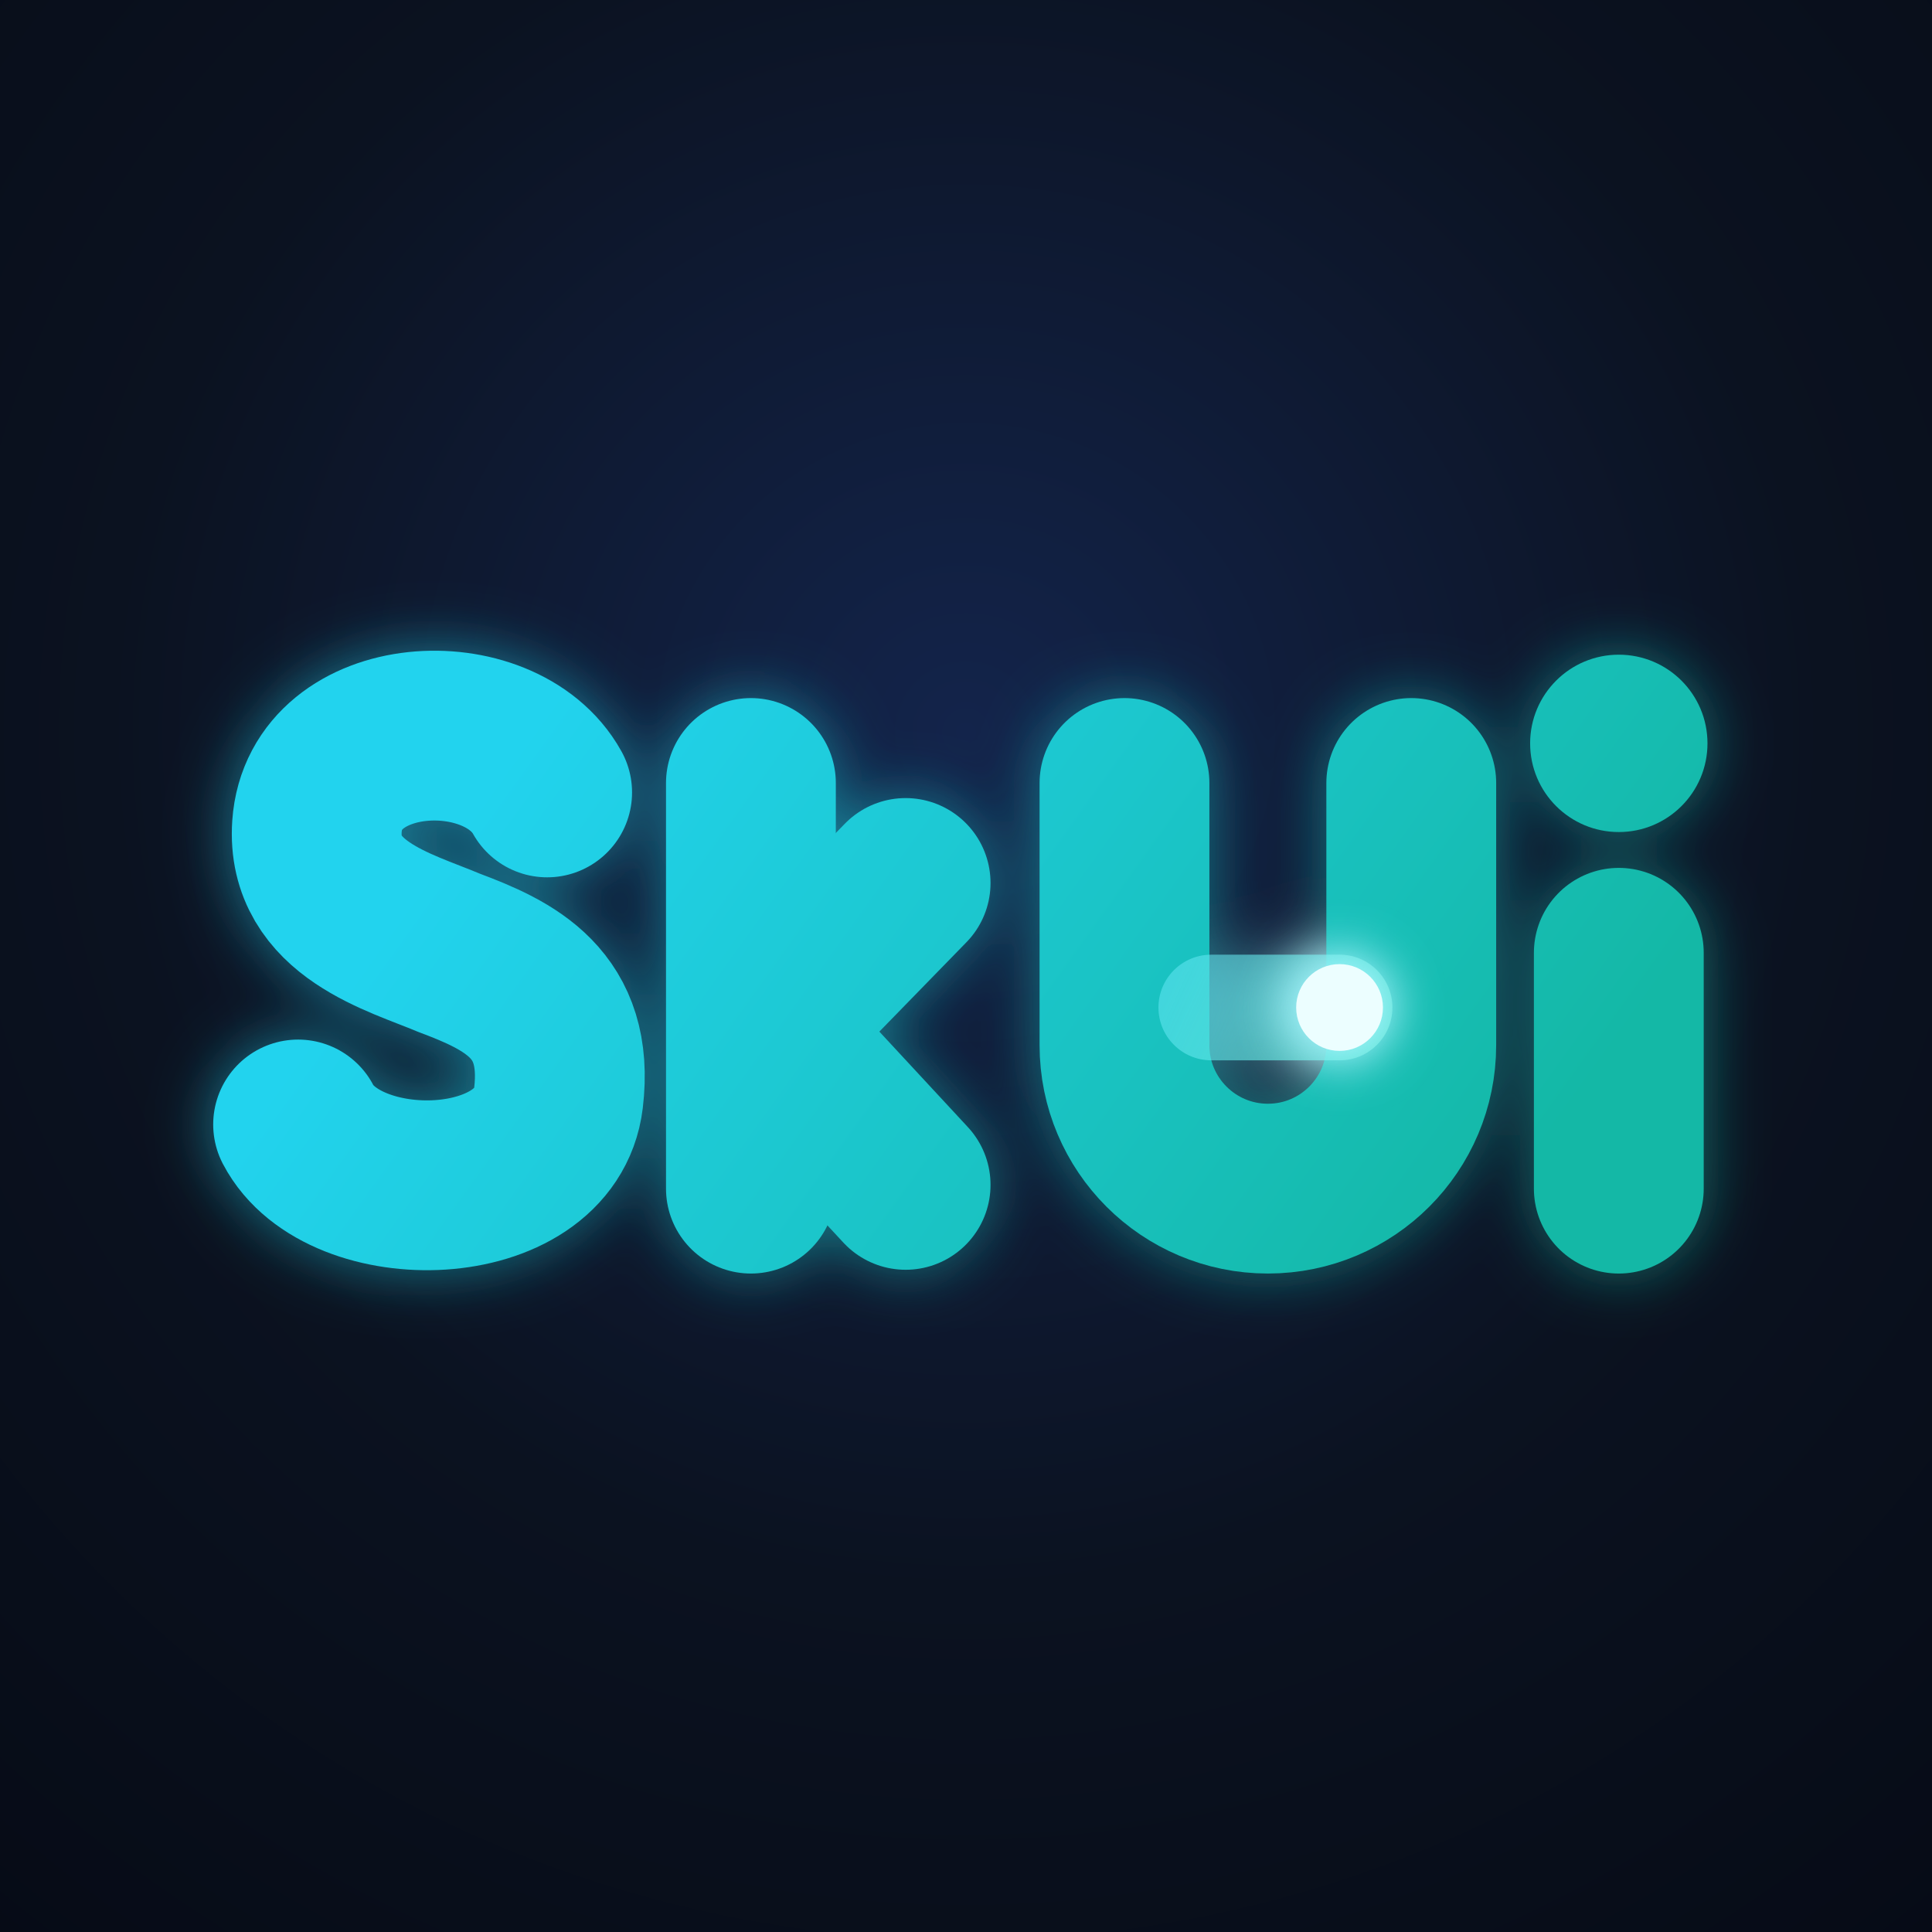
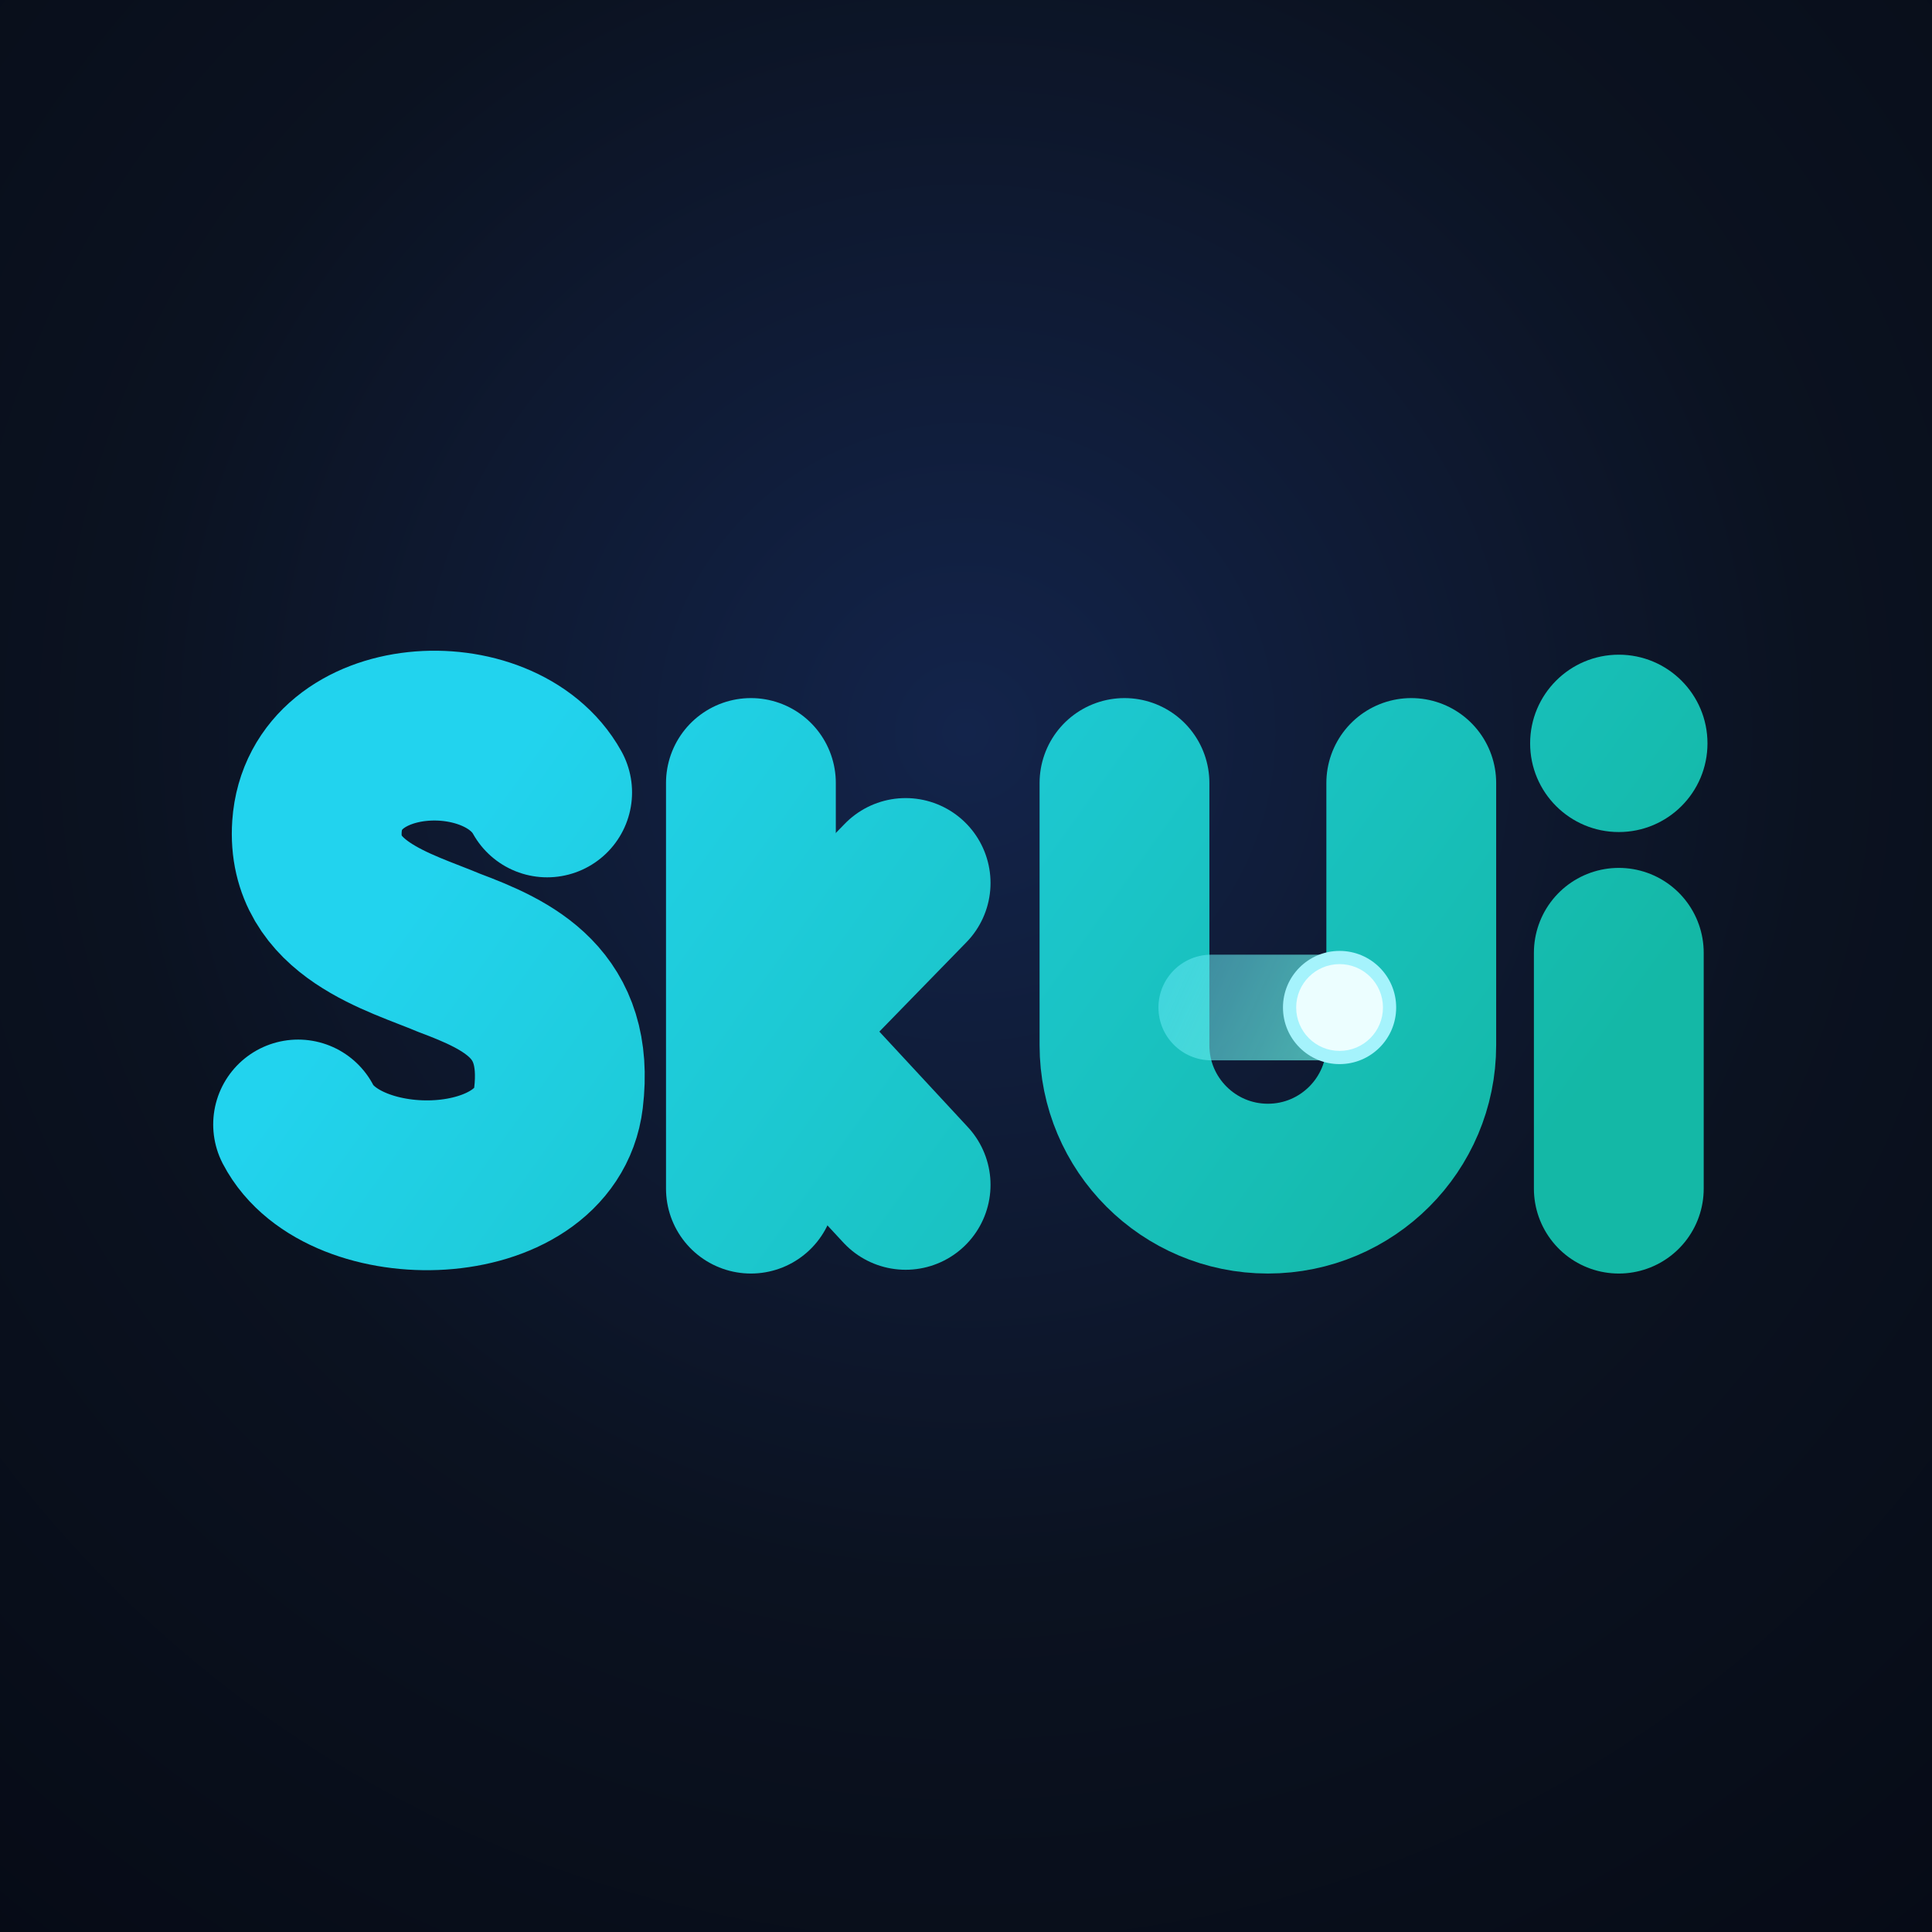
<svg xmlns="http://www.w3.org/2000/svg" xmlns:xlink="http://www.w3.org/1999/xlink" viewBox="0 0 1024 1024" width="1024" height="1024">
  <defs>
    <radialGradient id="bg" cx="50%" cy="38%" r="80%">
      <stop offset="0%" stop-color="#13244B" />
      <stop offset="55%" stop-color="#0B1220" />
      <stop offset="100%" stop-color="#060B16" />
    </radialGradient>
    <linearGradient id="ink" x1="300" y1="360" x2="760" y2="690" gradientUnits="userSpaceOnUse">
      <stop offset="0%" stop-color="#22D3EE" />
      <stop offset="100%" stop-color="#14B8A6" />
    </linearGradient>
    <linearGradient id="pill" x1="614" y1="506" x2="738" y2="562" gradientUnits="userSpaceOnUse">
      <stop offset="0%" stop-color="#67E8F9" stop-opacity="0.5" />
      <stop offset="100%" stop-color="#5EEAD4" stop-opacity="0.8" />
    </linearGradient>
-     <filter id="glow" x="-40%" y="-40%" width="180%" height="180%">
-       <feGaussianBlur stdDeviation="16" />
-     </filter>
-     <filter id="softGlow" x="-120%" y="-120%" width="340%" height="340%">
-       <feGaussianBlur stdDeviation="12" />
-     </filter>
    <g id="letters">
      <g fill="none" stroke="url(#ink)" stroke-width="90" stroke-linecap="round" stroke-linejoin="round">
        <path d="M 290 420 C 265 375 172 380 168 438 C 165 482 212 494 238 505 C 270 517 302 532 296 582 C 289 640 182 642 158 596" />
        <path d="M 398 415 L 398 630" />
        <path d="M 480 468 L 404 546 L 480 628" />
        <path d="M 596 415 L 596 554 A 76 76 0 0 0 748 554 L 748 415" />
        <path d="M 858 505 L 858 630" />
      </g>
      <circle cx="858" cy="394" r="47" fill="url(#ink)" />
      <rect x="614" y="506" width="124" height="56" rx="28" fill="url(#pill)" />
-       <circle cx="710" cy="534" r="30" fill="#A5F3FC" filter="url(#softGlow)" />
+       <circle cx="710" cy="534" r="30" fill="#A5F3FC" />
      <circle cx="710" cy="534" r="23" fill="#ECFEFF" />
    </g>
  </defs>
  <rect width="1024" height="1024" fill="url(#bg)" />
-   <use xlink:href="#letters" href="#letters" filter="url(#glow)" opacity="0.55" />
  <use xlink:href="#letters" href="#letters" />
</svg>
